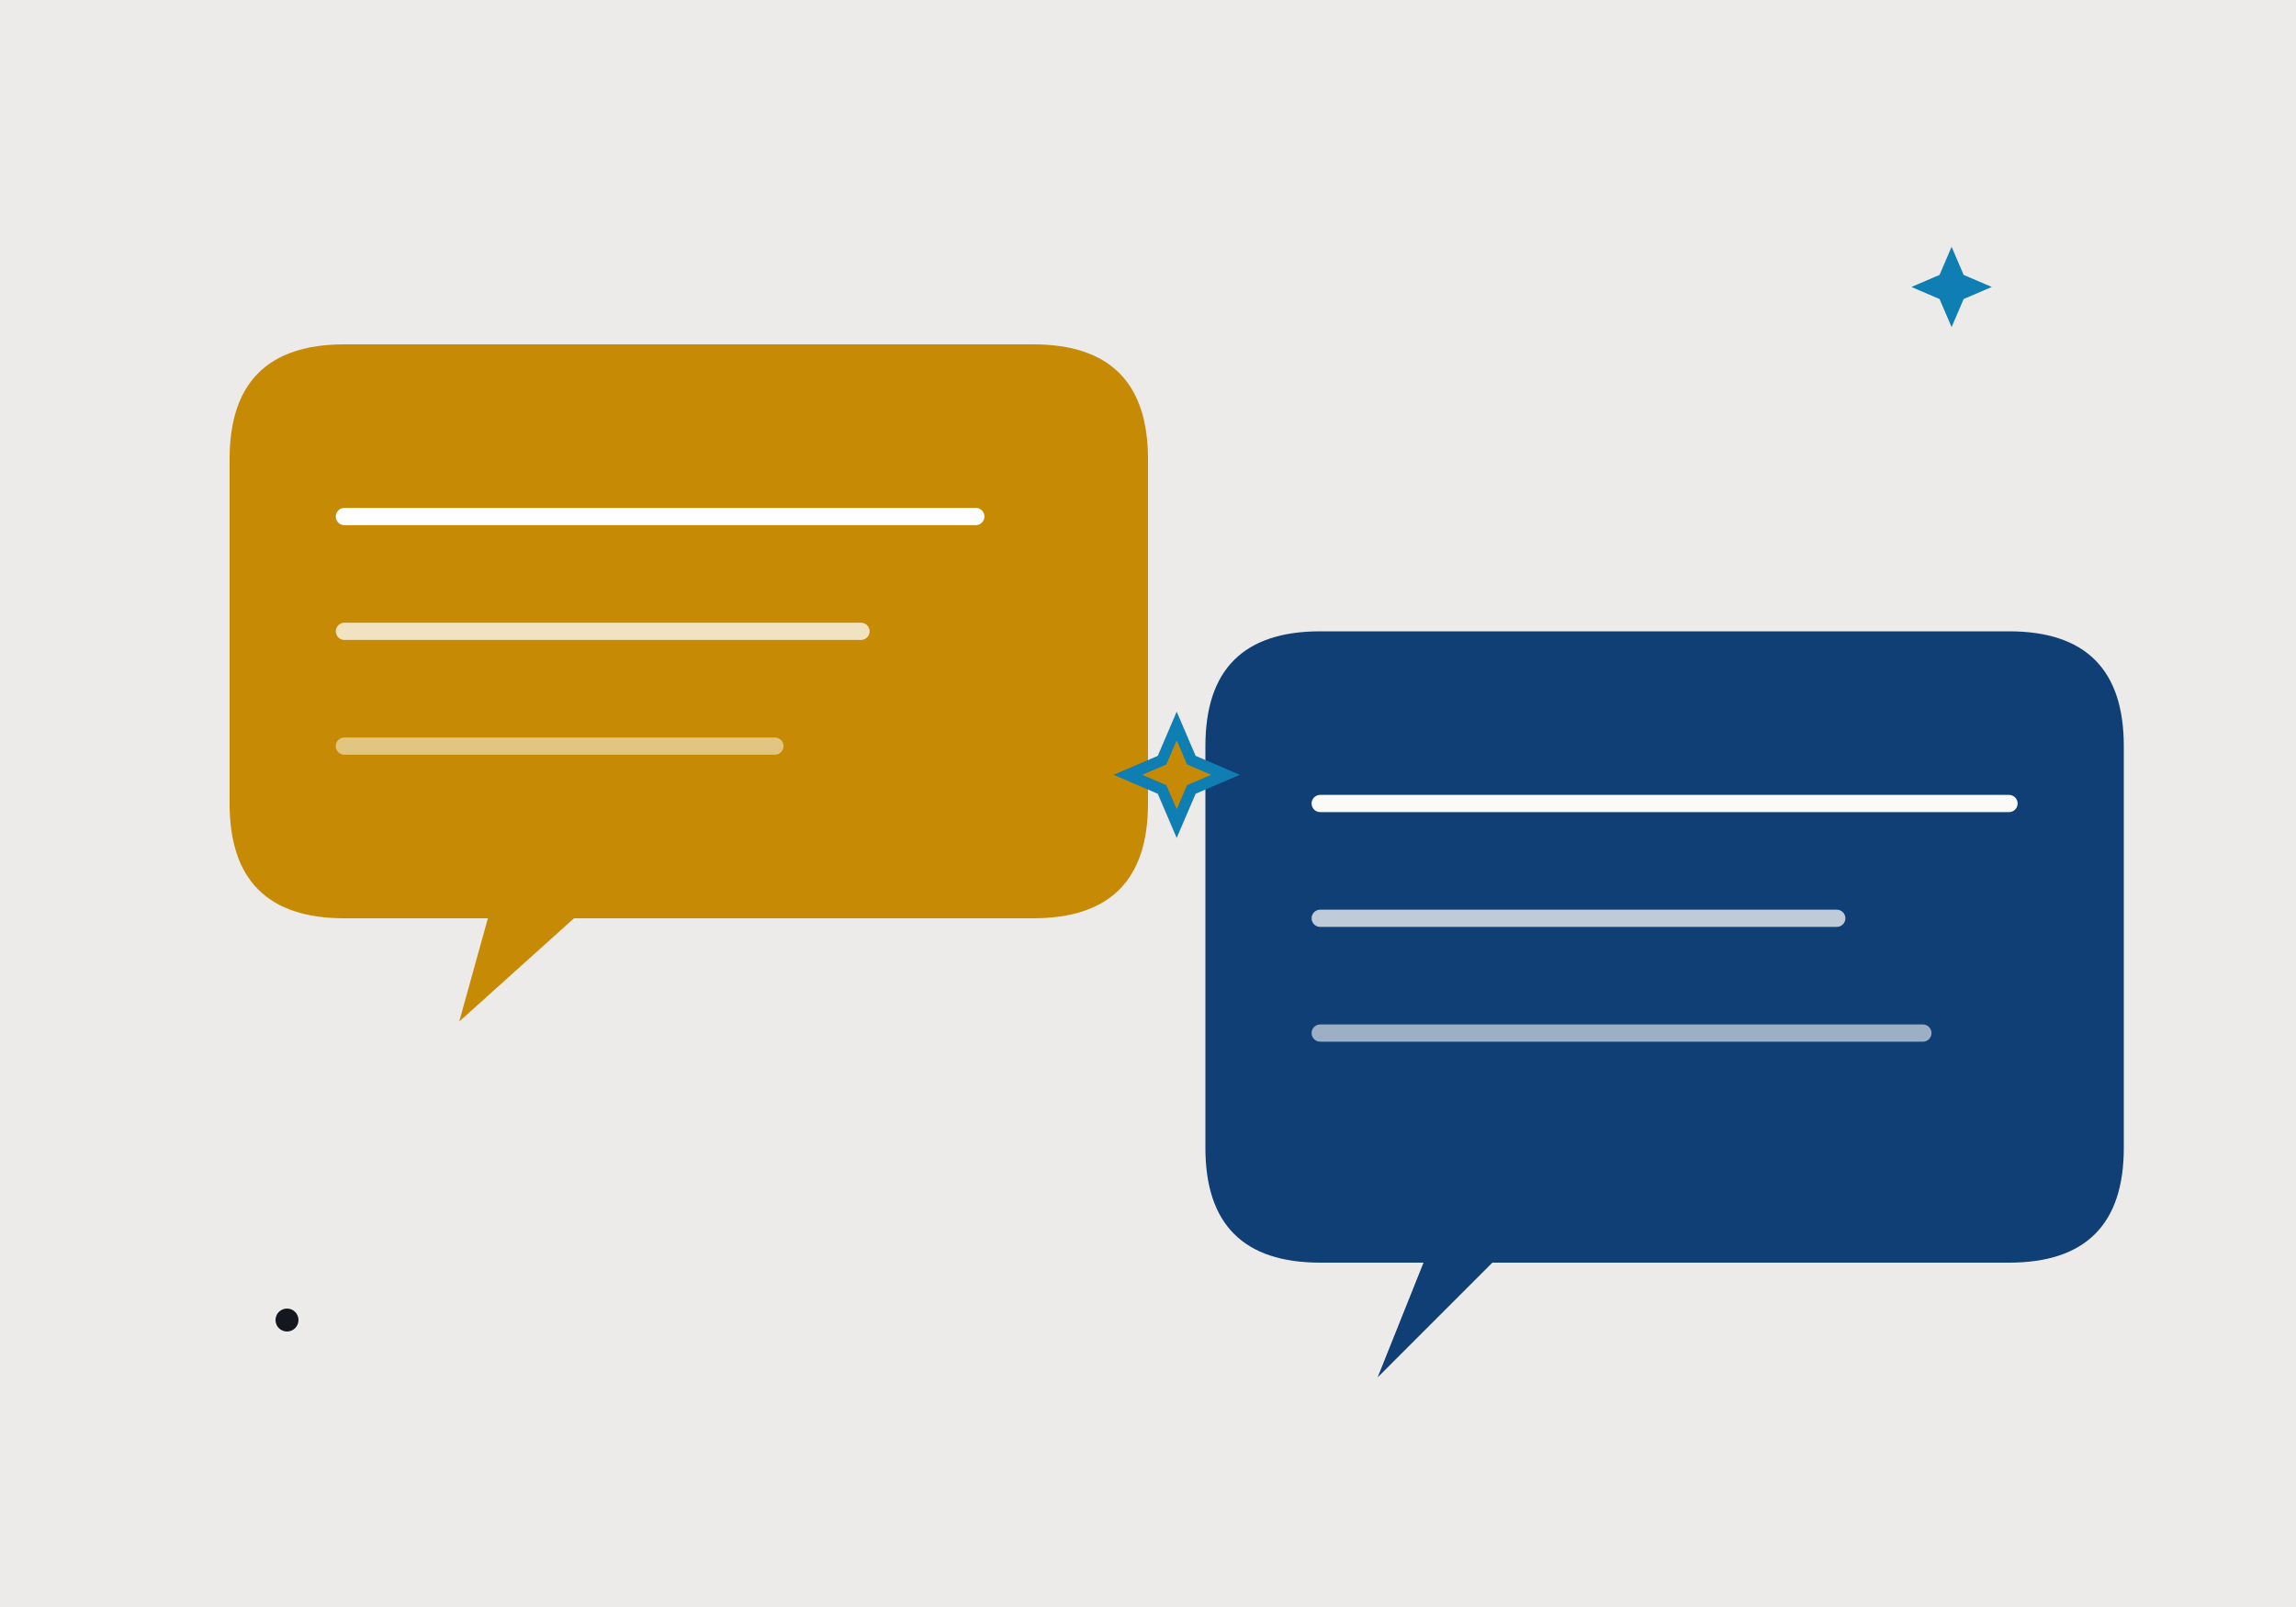
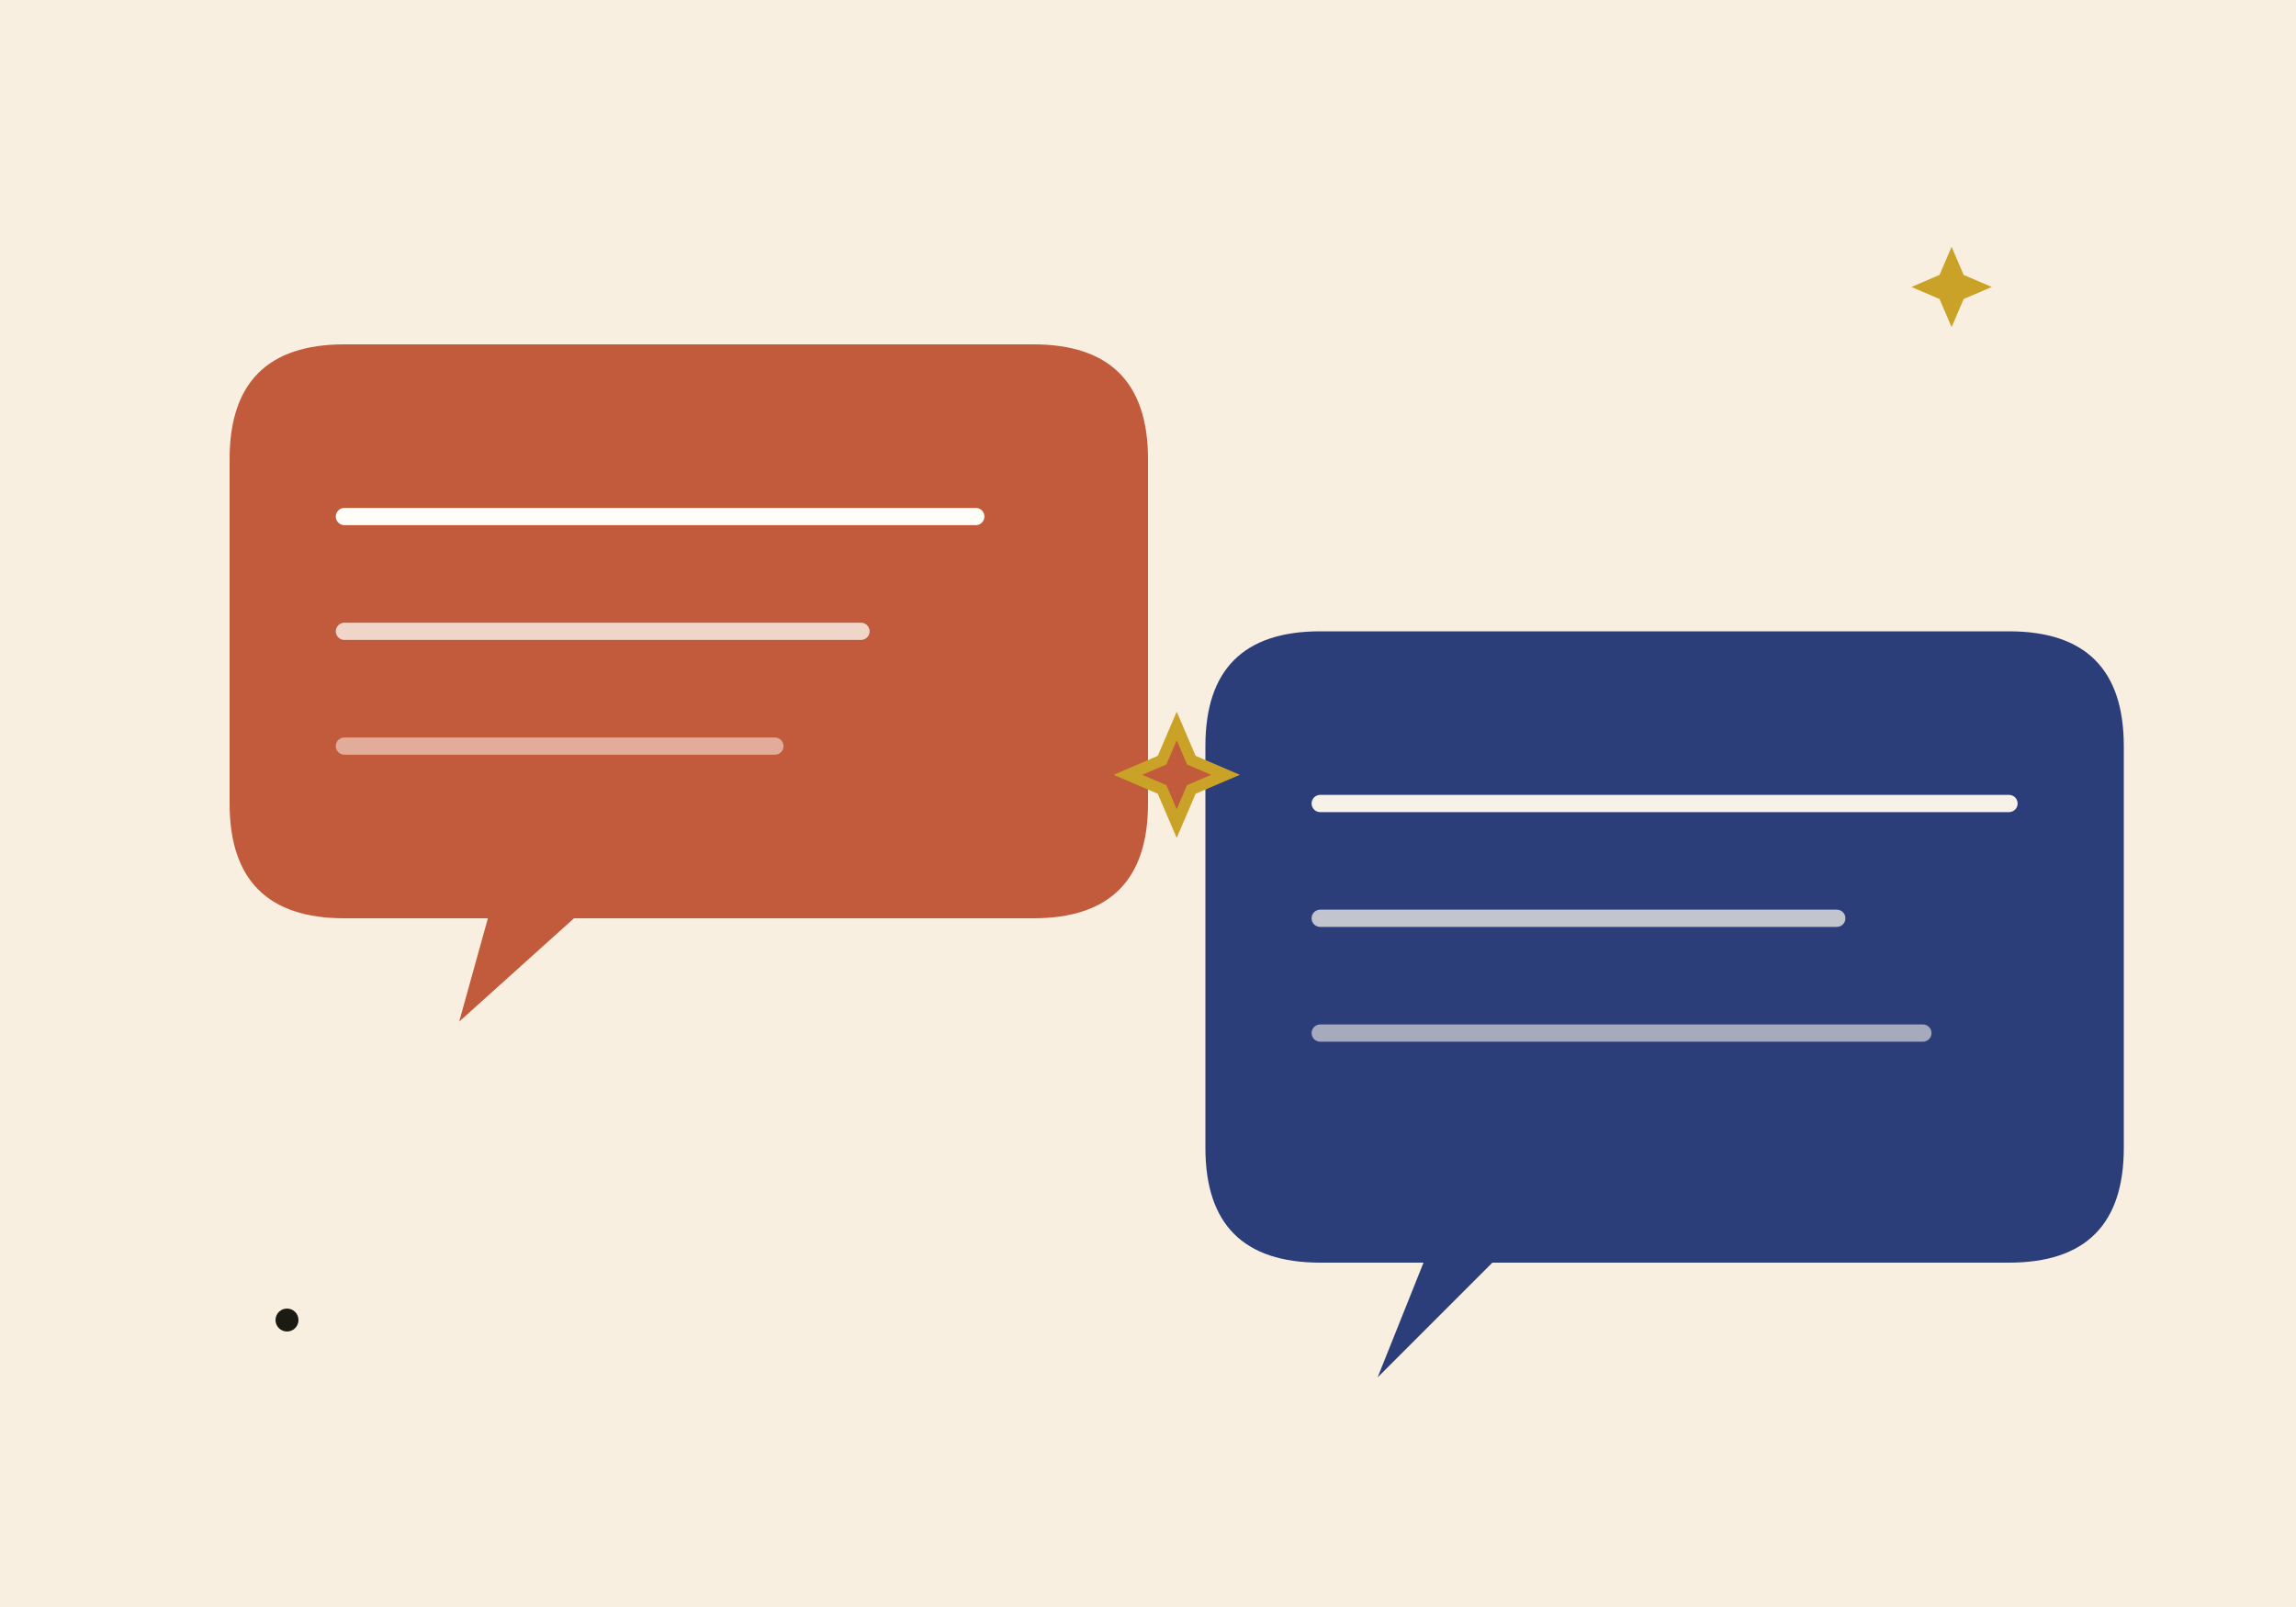
<svg xmlns="http://www.w3.org/2000/svg" viewBox="0 0 400 280" width="400" height="280">
-   <rect width="400" height="280" fill="#ECEBE9" />
-   <path d="M340 43 L342.1 47.9 L347 50 L342.1 52.1 L340 57 L337.9 52.1 L333 50 L337.9 47.9 Z" fill="#0E7EB3" />
-   <circle cx="50" cy="230" r="2" fill="#14171F" />
-   <path d="M40 80 Q40 60 60 60 L180 60 Q200 60 200 80 L200 140 Q200 160 180 160 L100 160 L80 178 L85 160 L60 160 Q40 160 40 140 Z" fill="#C78A04" />
-   <line x1="60" y1="90" x2="170" y2="90" stroke="#FFFFFF" stroke-width="3" stroke-linecap="round" />
-   <line x1="60" y1="110" x2="150" y2="110" stroke="#FFFFFF" stroke-width="3" stroke-linecap="round" opacity="0.75" />
-   <line x1="60" y1="130" x2="135" y2="130" stroke="#FFFFFF" stroke-width="3" stroke-linecap="round" opacity="0.5" />
-   <path d="M210 130 Q210 110 230 110 L350 110 Q370 110 370 130 L370 200 Q370 220 350 220 L260 220 L240 240 L248 220 L230 220 Q210 220 210 200 Z" fill="#0F3F75" />
-   <line x1="230" y1="140" x2="350" y2="140" stroke="#FAFAF9" stroke-width="3" stroke-linecap="round" />
-   <line x1="230" y1="160" x2="320" y2="160" stroke="#FAFAF9" stroke-width="3" stroke-linecap="round" opacity="0.75" />
-   <line x1="230" y1="180" x2="335" y2="180" stroke="#FAFAF9" stroke-width="3" stroke-linecap="round" opacity="0.6" />
-   <path d="M205 124 L208.3 131.7 L216 135 L208.3 138.3 L205 146 L201.7 138.3 L194 135 L201.7 131.7 Z" fill="#0E7EB3" />
-   <path d="M205 129 L206.8 133.2 L211 135 L206.8 136.8 L205 141 L203.2 136.8 L199 135 L203.2 133.2 Z" fill="#C78A04" />
+   <rect width="400" height="280" fill="#F8EFE0" />
+   <path d="M340 43 L342.1 47.9 L347 50 L342.1 52.1 L340 57 L337.9 52.1 L333 50 L337.9 47.9 Z" fill="#C9A227" />
+   <circle cx="50" cy="230" r="2" fill="#1B1B14" />
+   <path d="M40 80 Q40 60 60 60 L180 60 Q200 60 200 80 L200 140 Q200 160 180 160 L100 160 L80 178 L85 160 L60 160 Q40 160 40 140 Z" fill="#C25A3C" />
+   <line x1="60" y1="90" x2="170" y2="90" stroke="#FFFDF8" stroke-width="3" stroke-linecap="round" />
+   <line x1="60" y1="110" x2="150" y2="110" stroke="#FFFDF8" stroke-width="3" stroke-linecap="round" opacity="0.75" />
+   <line x1="60" y1="130" x2="135" y2="130" stroke="#FFFDF8" stroke-width="3" stroke-linecap="round" opacity="0.5" />
+   <path d="M210 130 Q210 110 230 110 L350 110 Q370 110 370 130 L370 200 Q370 220 350 220 L260 220 L240 240 L248 220 L230 220 Q210 220 210 200 Z" fill="#2C3E7A" />
+   <line x1="230" y1="140" x2="350" y2="140" stroke="#F6F2EA" stroke-width="3" stroke-linecap="round" />
+   <line x1="230" y1="160" x2="320" y2="160" stroke="#F6F2EA" stroke-width="3" stroke-linecap="round" opacity="0.75" />
+   <line x1="230" y1="180" x2="335" y2="180" stroke="#F6F2EA" stroke-width="3" stroke-linecap="round" opacity="0.6" />
+   <path d="M205 124 L208.3 131.7 L216 135 L208.3 138.3 L205 146 L201.7 138.3 L194 135 L201.7 131.7 Z" fill="#C9A227" />
+   <path d="M205 129 L206.8 133.2 L211 135 L206.8 136.8 L205 141 L203.2 136.8 L199 135 L203.2 133.2 Z" fill="#C25A3C" />
</svg>
